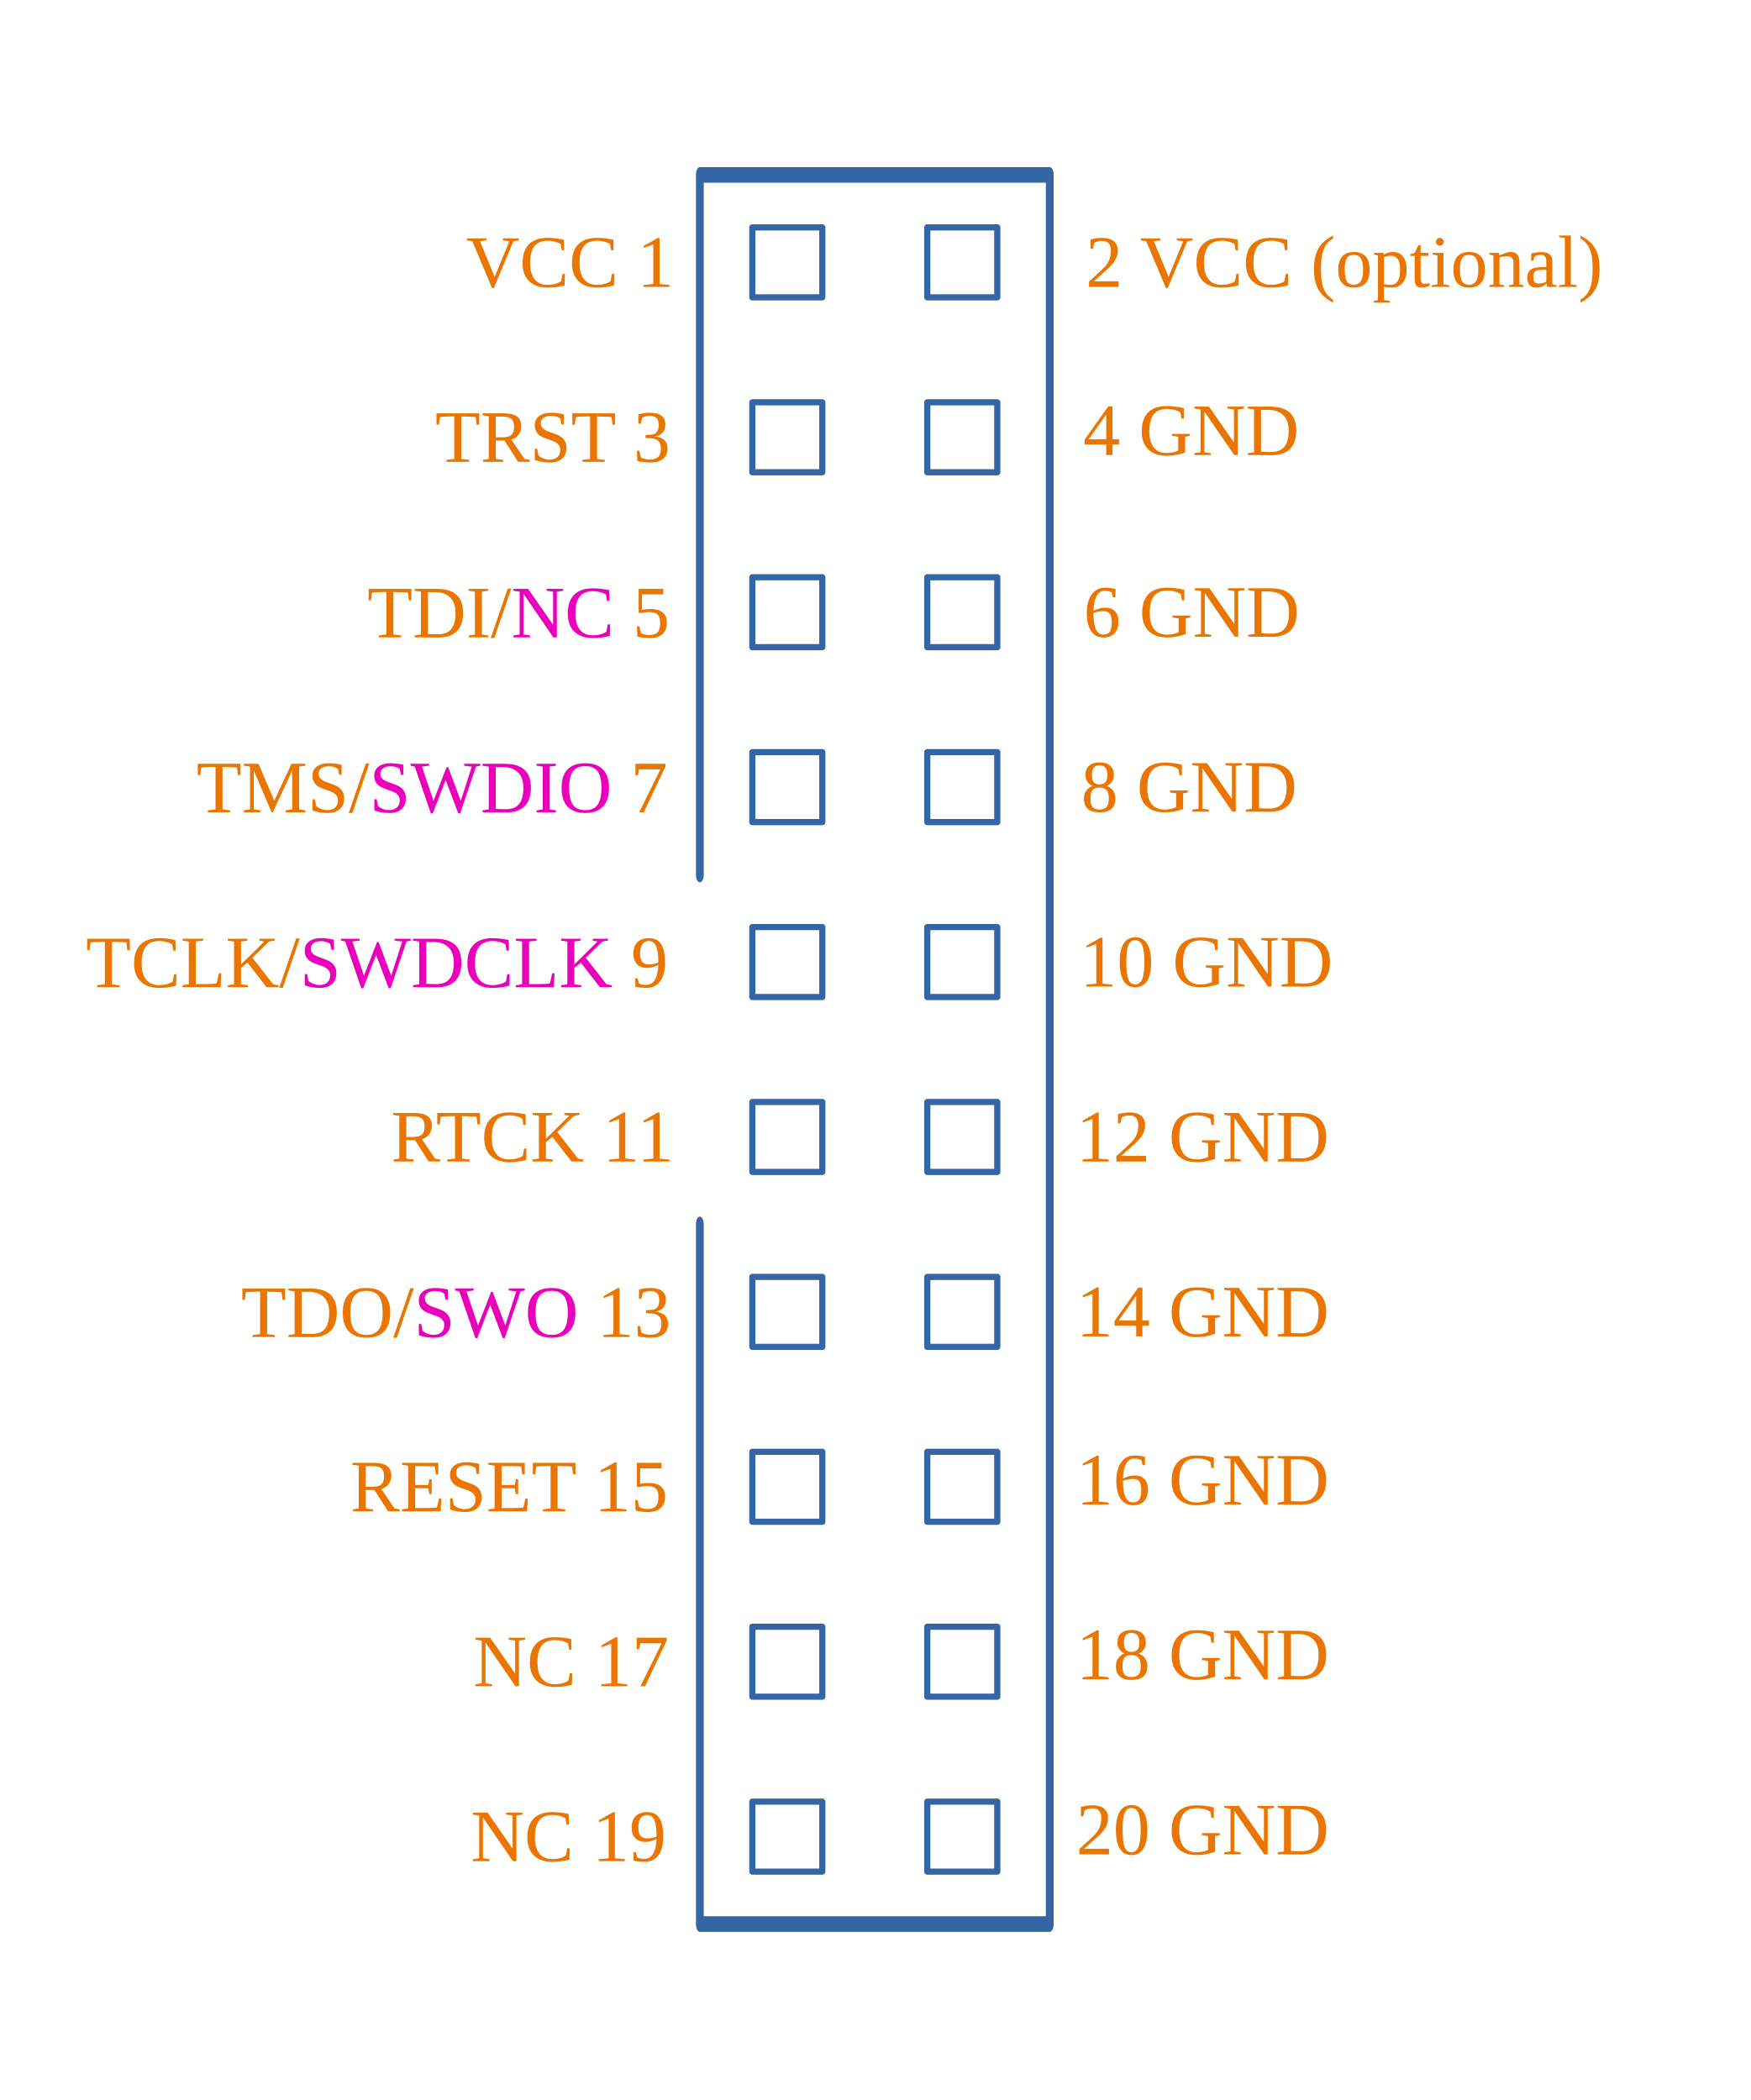
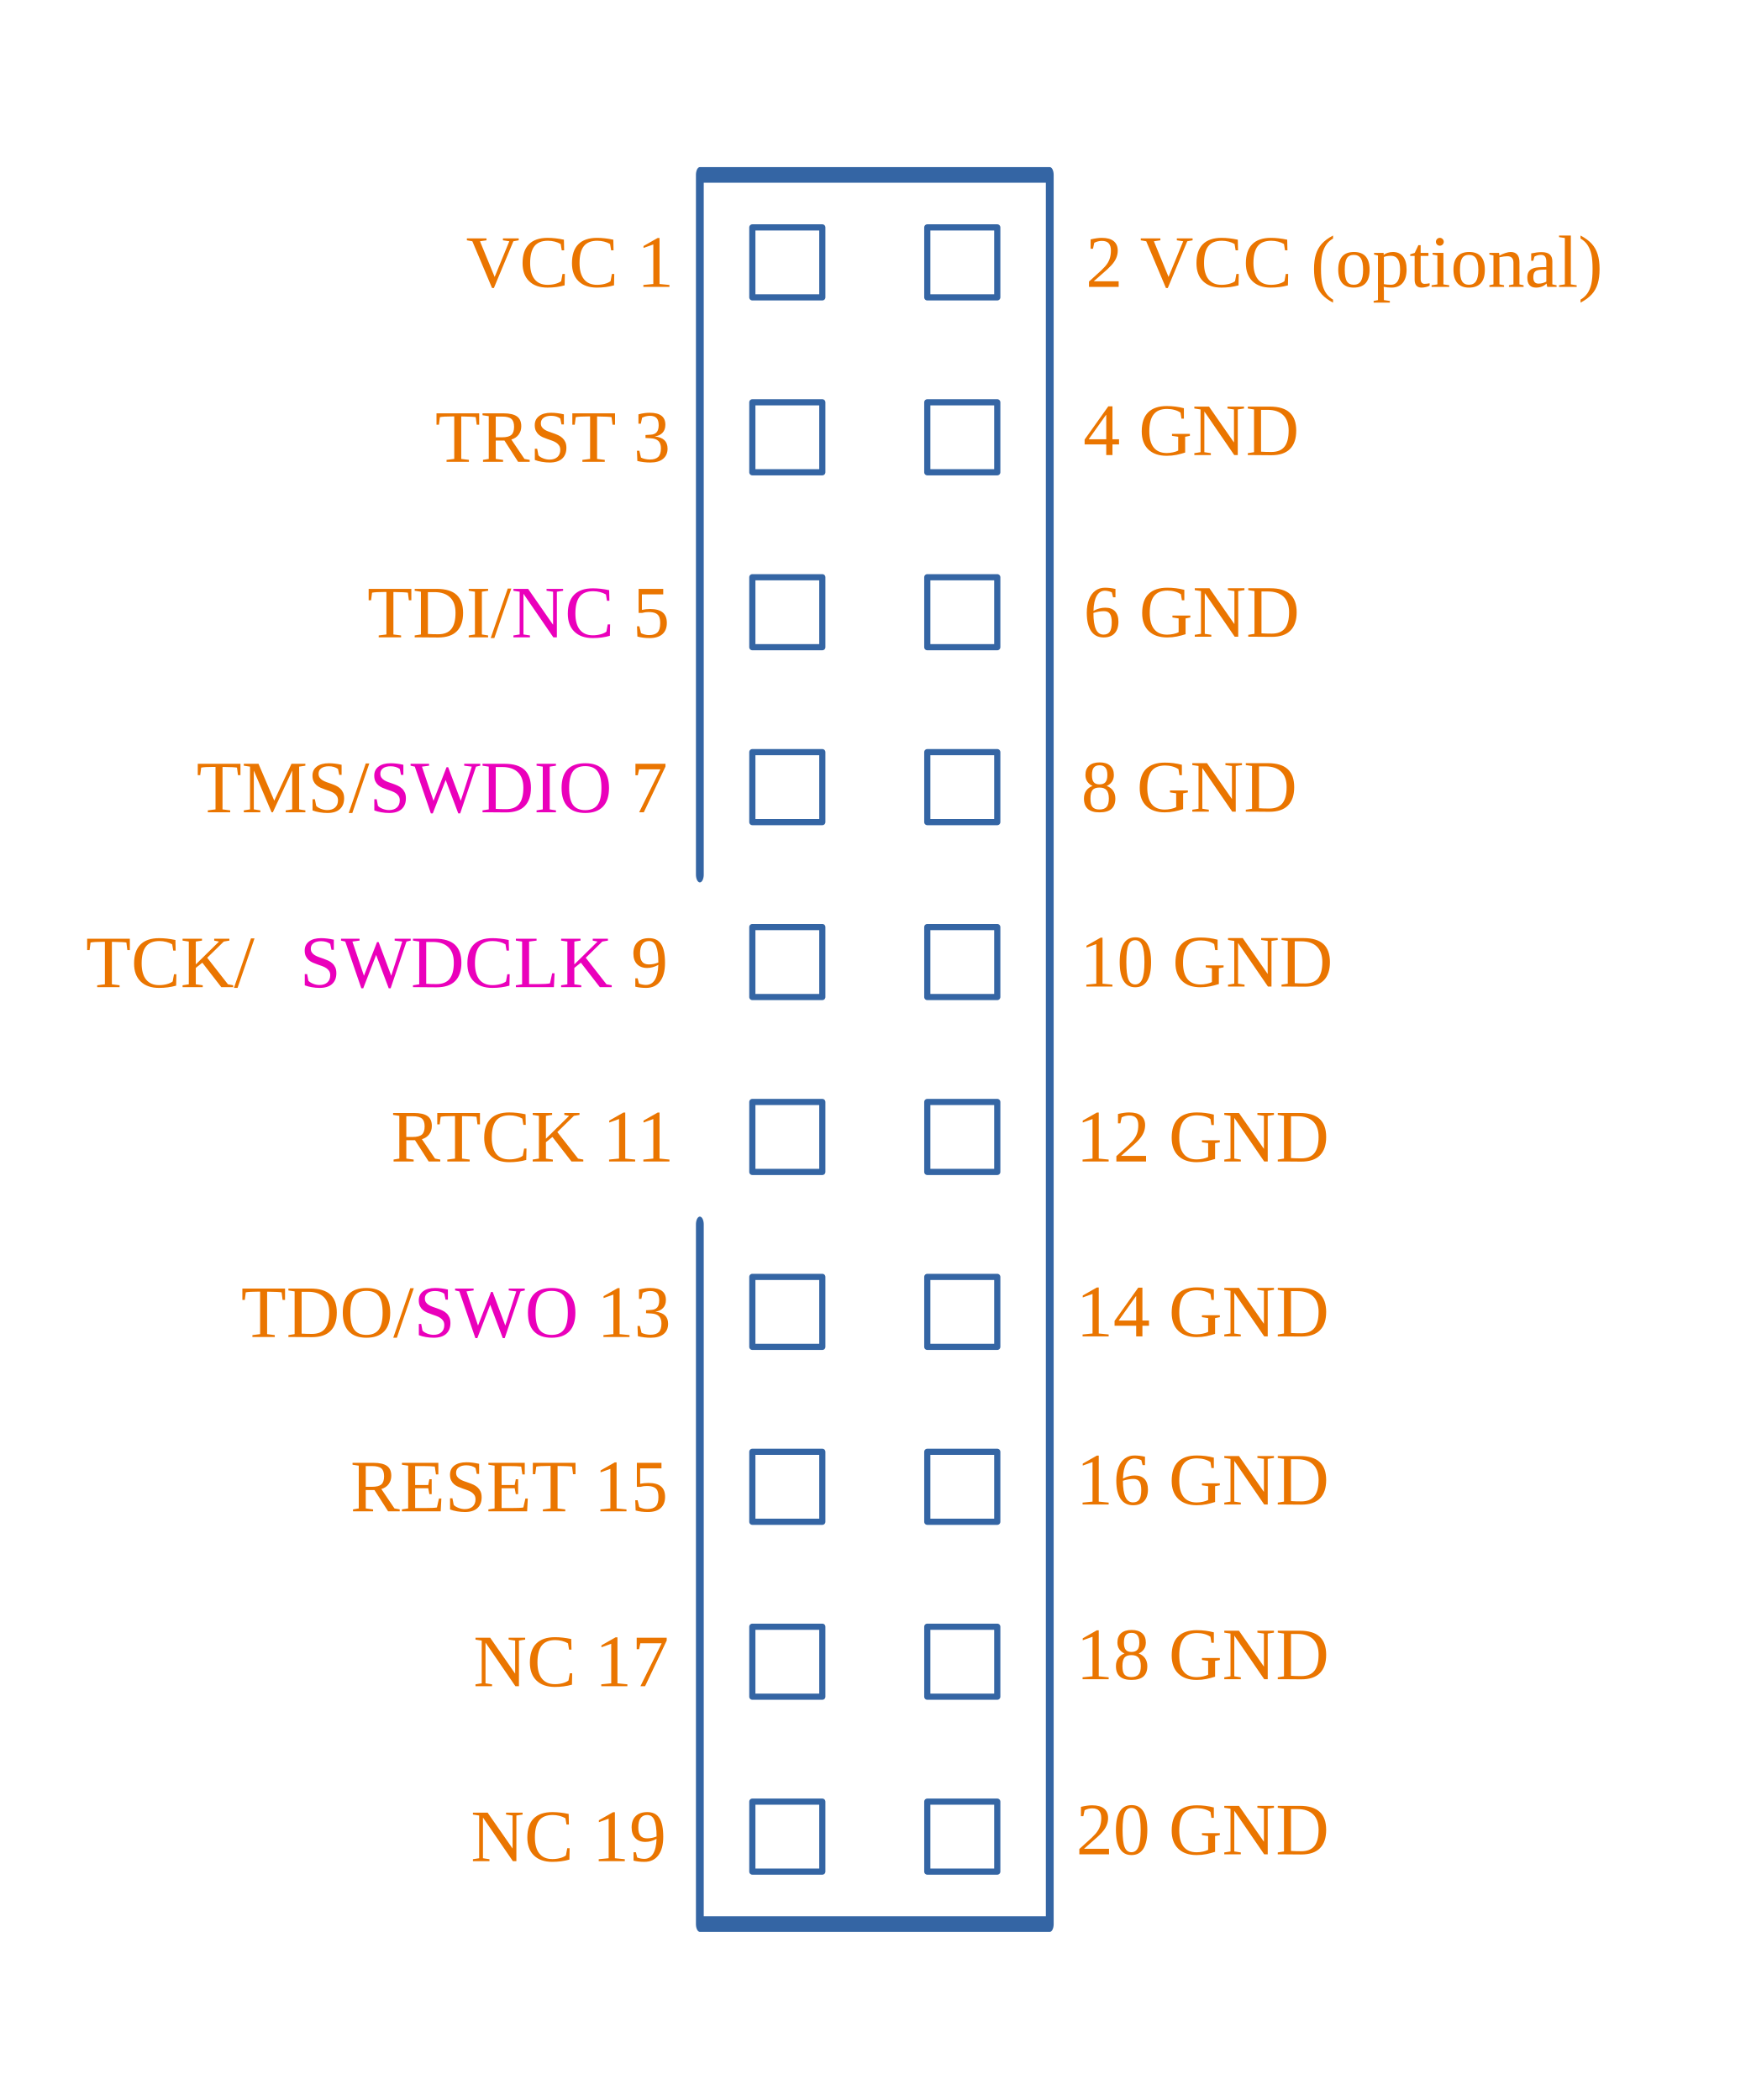
<svg xmlns="http://www.w3.org/2000/svg" width="100%" height="100%" viewBox="0 0 1182 1418" version="1.1" xml:space="preserve" style="fill-rule:evenodd;clip-rule:evenodd;stroke-linecap:round;stroke-linejoin:round;stroke-miterlimit:1.5;">
  <g transform="matrix(1,0,0,2,236.22,-354.331)">
    <path d="M236.22,590.551L236.22,826.772L472.441,826.772L472.441,236.22L236.22,236.22L236.22,472.441" style="fill:none;stroke:rgb(52,101,164);stroke-width:5.27px;" />
  </g>
  <g transform="matrix(0.666667,0,0,0.666667,334.646,-19.685)">
    <rect x="259.843" y="259.843" width="70.866" height="70.866" style="fill:none;stroke:rgb(52,101,164);stroke-width:6.25px;" />
  </g>
  <g transform="matrix(0.666667,0,0,0.666667,334.646,570.866)">
    <rect x="259.843" y="259.843" width="70.866" height="70.866" style="fill:none;stroke:rgb(52,101,164);stroke-width:6.25px;" />
  </g>
  <g transform="matrix(0.666667,0,0,0.666667,452.756,570.866)">
    <rect x="259.843" y="259.843" width="70.866" height="70.866" style="fill:none;stroke:rgb(52,101,164);stroke-width:6.25px;" />
  </g>
  <g transform="matrix(0.666667,0,0,0.666667,452.756,-19.685)">
    <rect x="259.843" y="259.843" width="70.866" height="70.866" style="fill:none;stroke:rgb(52,101,164);stroke-width:6.25px;" />
  </g>
  <g transform="matrix(0.666667,0,0,0.666667,334.646,98.4252)">
    <rect x="259.843" y="259.843" width="70.866" height="70.866" style="fill:none;stroke:rgb(52,101,164);stroke-width:6.25px;" />
  </g>
  <g transform="matrix(0.666667,0,0,0.666667,334.646,688.976)">
    <rect x="259.843" y="259.843" width="70.866" height="70.866" style="fill:none;stroke:rgb(52,101,164);stroke-width:6.25px;" />
  </g>
  <g transform="matrix(0.666667,0,0,0.666667,452.756,688.976)">
    <rect x="259.843" y="259.843" width="70.866" height="70.866" style="fill:none;stroke:rgb(52,101,164);stroke-width:6.25px;" />
  </g>
  <g transform="matrix(0.666667,0,0,0.666667,452.756,98.4252)">
    <rect x="259.843" y="259.843" width="70.866" height="70.866" style="fill:none;stroke:rgb(52,101,164);stroke-width:6.25px;" />
  </g>
  <g transform="matrix(0.666667,0,0,0.666667,334.646,216.535)">
    <rect x="259.843" y="259.843" width="70.866" height="70.866" style="fill:none;stroke:rgb(52,101,164);stroke-width:6.25px;" />
  </g>
  <g transform="matrix(0.666667,0,0,0.666667,334.646,807.087)">
    <rect x="259.843" y="259.843" width="70.866" height="70.866" style="fill:none;stroke:rgb(52,101,164);stroke-width:6.25px;" />
  </g>
  <g transform="matrix(0.666667,0,0,0.666667,452.756,807.087)">
    <rect x="259.843" y="259.843" width="70.866" height="70.866" style="fill:none;stroke:rgb(52,101,164);stroke-width:6.25px;" />
  </g>
  <g transform="matrix(0.666667,0,0,0.666667,452.756,216.535)">
    <rect x="259.843" y="259.843" width="70.866" height="70.866" style="fill:none;stroke:rgb(52,101,164);stroke-width:6.25px;" />
  </g>
  <g transform="matrix(0.666667,0,0,0.666667,334.646,334.646)">
    <rect x="259.843" y="259.843" width="70.866" height="70.866" style="fill:none;stroke:rgb(52,101,164);stroke-width:6.25px;" />
  </g>
  <g transform="matrix(0.666667,0,0,0.666667,334.646,925.197)">
    <rect x="259.843" y="259.843" width="70.866" height="70.866" style="fill:none;stroke:rgb(52,101,164);stroke-width:6.25px;" />
  </g>
  <g transform="matrix(0.666667,0,0,0.666667,452.756,925.197)">
    <rect x="259.843" y="259.843" width="70.866" height="70.866" style="fill:none;stroke:rgb(52,101,164);stroke-width:6.25px;" />
  </g>
  <g transform="matrix(0.666667,0,0,0.666667,452.756,334.646)">
    <rect x="259.843" y="259.843" width="70.866" height="70.866" style="fill:none;stroke:rgb(52,101,164);stroke-width:6.25px;" />
  </g>
  <g transform="matrix(0.666667,0,0,0.666667,334.646,452.756)">
    <rect x="259.843" y="259.843" width="70.866" height="70.866" style="fill:none;stroke:rgb(52,101,164);stroke-width:6.25px;" />
  </g>
  <g transform="matrix(0.666667,0,0,0.666667,334.646,1043.31)">
    <rect x="259.843" y="259.843" width="70.866" height="70.866" style="fill:none;stroke:rgb(52,101,164);stroke-width:6.25px;" />
  </g>
  <g transform="matrix(0.666667,0,0,0.666667,452.756,1043.31)">
    <rect x="259.843" y="259.843" width="70.866" height="70.866" style="fill:none;stroke:rgb(52,101,164);stroke-width:6.25px;" />
  </g>
  <g transform="matrix(0.666667,0,0,0.666667,452.756,452.756)">
    <rect x="259.843" y="259.843" width="70.866" height="70.866" style="fill:none;stroke:rgb(52,101,164);stroke-width:6.25px;" />
  </g>
  <g transform="matrix(1,0,0,1,-362.612,-65.2186)">
    <text x="677.227px" y="258.937px" style="font-family:'TimesNewRomanPSMT', 'Times New Roman', serif;font-size:50px;fill:rgb(234,117,0);">VCC 1</text>
  </g>
  <g transform="matrix(1,0,0,1,-544.623,289.539)">
    <text x="677.227px" y="258.937px" style="font-family:'TimesNewRomanPSMT', 'Times New Roman', serif;font-size:50px;fill:rgb(234,117,0);">TMS/</text>
    <text x="793.926px" y="258.937px" style="font-family:'TimesNewRomanPSMT', 'Times New Roman', serif;font-size:50px;fill:rgb(234,0,187);">SWDIO</text>
    <text x="970.294px" y="258.937px" style="font-family:'TimesNewRomanPSMT', 'Times New Roman', serif;font-size:50px;fill:rgb(234,117,0);">7</text>
  </g>
  <g transform="matrix(1,0,0,1,-619.302,407.65)">
-     <text x="677.227px" y="258.937px" style="font-family:'TimesNewRomanPSMT', 'Times New Roman', serif;font-size:50px;fill:rgb(234,117,0);">TCLK/</text>
+     <text x="677.227px" y="258.937px" style="font-family:'TimesNewRomanPSMT', 'Times New Roman', serif;font-size:50px;fill:rgb(234,117,0);">TCK/</text>
    <text x="821.661px" y="258.937px" style="font-family:'TimesNewRomanPSMT', 'Times New Roman', serif;font-size:50px;fill:rgb(234,0,187);">SWDCLK</text>
    <text x="1045.27px" y="258.937px" style="font-family:'TimesNewRomanPSMT', 'Times New Roman', serif;font-size:50px;fill:rgb(234,117,0);">9</text>
  </g>
  <g transform="matrix(1,0,0,1,-514.517,643.87)">
    <text x="677.227px" y="258.937px" style="font-family:'TimesNewRomanPSMT', 'Times New Roman', serif;font-size:50px;fill:rgb(234,117,0);">TDO/</text>
    <text x="793.878px" y="258.937px" style="font-family:'TimesNewRomanPSMT', 'Times New Roman', serif;font-size:50px;fill:rgb(234,0,187);">SWO</text>
    <text x="917.486px" y="258.937px" style="font-family:'TimesNewRomanPSMT', 'Times New Roman', serif;font-size:50px;fill:rgb(234,117,0);">13</text>
  </g>
  <g transform="matrix(1,0,0,1,-429.263,171.429)">
    <text x="677.227px" y="258.937px" style="font-family:'TimesNewRomanPSMT', 'Times New Roman', serif;font-size:50px;fill:rgb(234,117,0);">TDI/</text>
    <text x="774.42px" y="258.937px" style="font-family:'TimesNewRomanPSMT', 'Times New Roman', serif;font-size:50px;fill:rgb(234,0,187);">NC</text>
    <text x="856.378px" y="258.937px" style="font-family:'TimesNewRomanPSMT', 'Times New Roman', serif;font-size:50px;fill:rgb(234,117,0);">5</text>
  </g>
  <g transform="matrix(1,0,0,1,-440.677,761.553)">
    <text x="677.227px" y="258.937px" style="font-family:'TimesNewRomanPSMT', 'Times New Roman', serif;font-size:50px;fill:rgb(234,117,0);">RESET<tspan x="829.107px 841.607px " y="258.937px 258.937px "> 1</tspan>5</text>
  </g>
  <g transform="matrix(1,0,0,1,49.1969,525.333)">
    <text x="677.227px" y="258.937px" style="font-family:'TimesNewRomanPSMT', 'Times New Roman', serif;font-size:50px;fill:rgb(234,117,0);">12 GND</text>
  </g>
  <g transform="matrix(1,0,0,1,49.1969,643.443)">
    <text x="677.227px" y="258.937px" style="font-family:'TimesNewRomanPSMT', 'Times New Roman', serif;font-size:50px;fill:rgb(234,117,0);">14 GND</text>
  </g>
  <g transform="matrix(1,0,0,1,49.1969,756.963)">
    <text x="677.227px" y="258.937px" style="font-family:'TimesNewRomanPSMT', 'Times New Roman', serif;font-size:50px;fill:rgb(234,117,0);">16 GND</text>
  </g>
  <g transform="matrix(1,0,0,1,49.1969,874.922)">
    <text x="677.227px" y="258.937px" style="font-family:'TimesNewRomanPSMT', 'Times New Roman', serif;font-size:50px;fill:rgb(234,117,0);">18 GND</text>
  </g>
  <g transform="matrix(1,0,0,1,49.1969,993.184)">
    <text x="677.227px" y="258.937px" style="font-family:'TimesNewRomanPSMT', 'Times New Roman', serif;font-size:50px;fill:rgb(234,117,0);">20 GND</text>
  </g>
  <g transform="matrix(1,0,0,1,-383.465,52.8916)">
    <text x="677.227px" y="258.937px" style="font-family:'TimesNewRomanPSMT', 'Times New Roman', serif;font-size:50px;fill:rgb(234,117,0);">TRST<tspan x="798.565px 811.065px " y="258.937px 258.937px "> 3</tspan>
    </text>
  </g>
  <g transform="matrix(1,0,0,1,-413.296,525.333)">
    <text x="677.227px" y="258.937px" style="font-family:'TimesNewRomanPSMT', 'Times New Roman', serif;font-size:50px;fill:rgb(234,117,0);">R<tspan x="707.574px 738.116px " y="258.937px 258.937px ">TC</tspan>K 1<tspan x="843.218px " y="258.937px ">1</tspan>
    </text>
  </g>
  <g transform="matrix(1,0,0,1,-357.67,879.663)">
    <text x="677.227px" y="258.937px" style="font-family:'TimesNewRomanPSMT', 'Times New Roman', serif;font-size:50px;fill:rgb(234,117,0);">NC 17</text>
  </g>
  <g transform="matrix(1,0,0,1,-359.402,997.773)">
    <text x="677.227px" y="258.937px" style="font-family:'TimesNewRomanPSMT', 'Times New Roman', serif;font-size:50px;fill:rgb(234,117,0);">NC 19</text>
  </g>
  <g transform="matrix(1,0,0,1,55.7154,-65.2186)">
    <text x="677.227px" y="258.937px" style="font-family:'TimesNewRomanPSMT', 'Times New Roman', serif;font-size:50px;fill:rgb(234,117,0);">2 <tspan x="713.824px 749.932px " y="258.937px 258.937px ">VC</tspan>C (optional)</text>
  </g>
  <g transform="matrix(1,0,0,1,53.982,48.3506)">
    <text x="677.227px" y="258.937px" style="font-family:'TimesNewRomanPSMT', 'Times New Roman', serif;font-size:50px;fill:rgb(234,117,0);">4 GND</text>
  </g>
  <g transform="matrix(1,0,0,1,54.275,171.002)">
    <text x="677.227px" y="258.937px" style="font-family:'TimesNewRomanPSMT', 'Times New Roman', serif;font-size:50px;fill:rgb(234,117,0);">6 GND</text>
  </g>
  <g transform="matrix(1,0,0,1,52.6148,289.112)">
    <text x="677.227px" y="258.937px" style="font-family:'TimesNewRomanPSMT', 'Times New Roman', serif;font-size:50px;fill:rgb(234,117,0);">8 GND</text>
  </g>
  <g transform="matrix(1,0,0,1,51.7359,407.222)">
    <text x="677.227px" y="258.937px" style="font-family:'TimesNewRomanPSMT', 'Times New Roman', serif;font-size:50px;fill:rgb(234,117,0);">10 GND</text>
  </g>
</svg>
